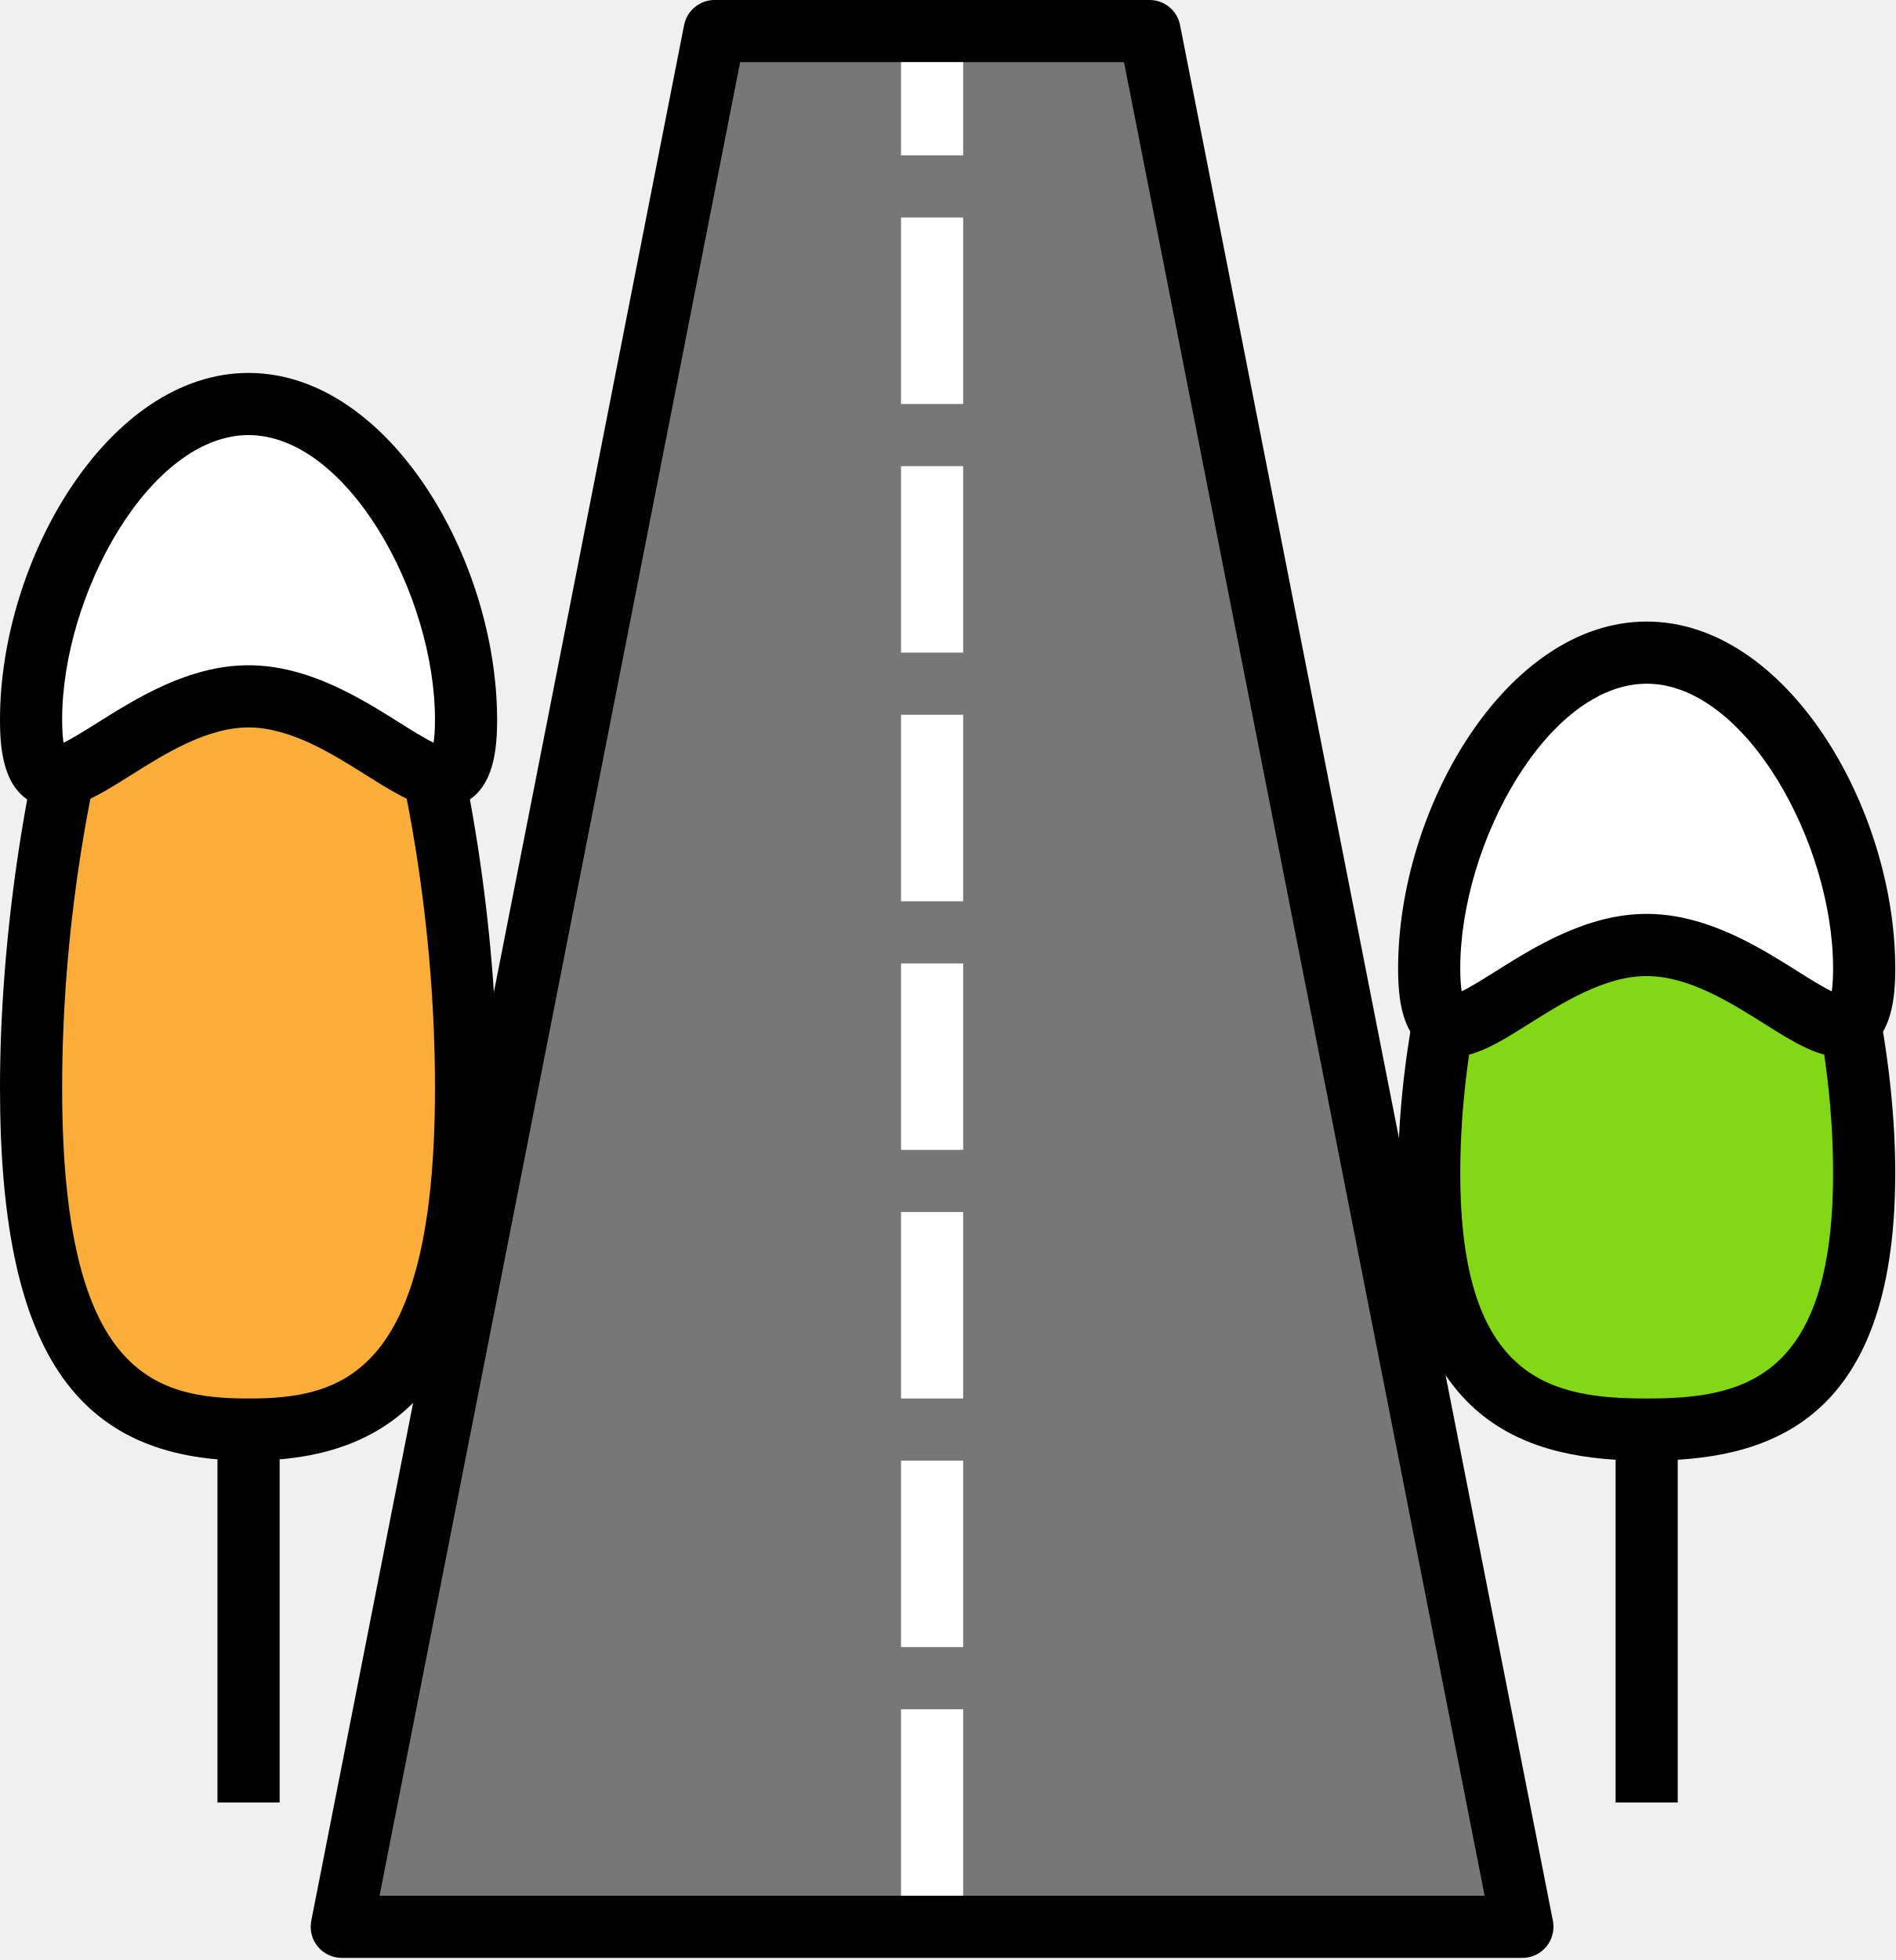
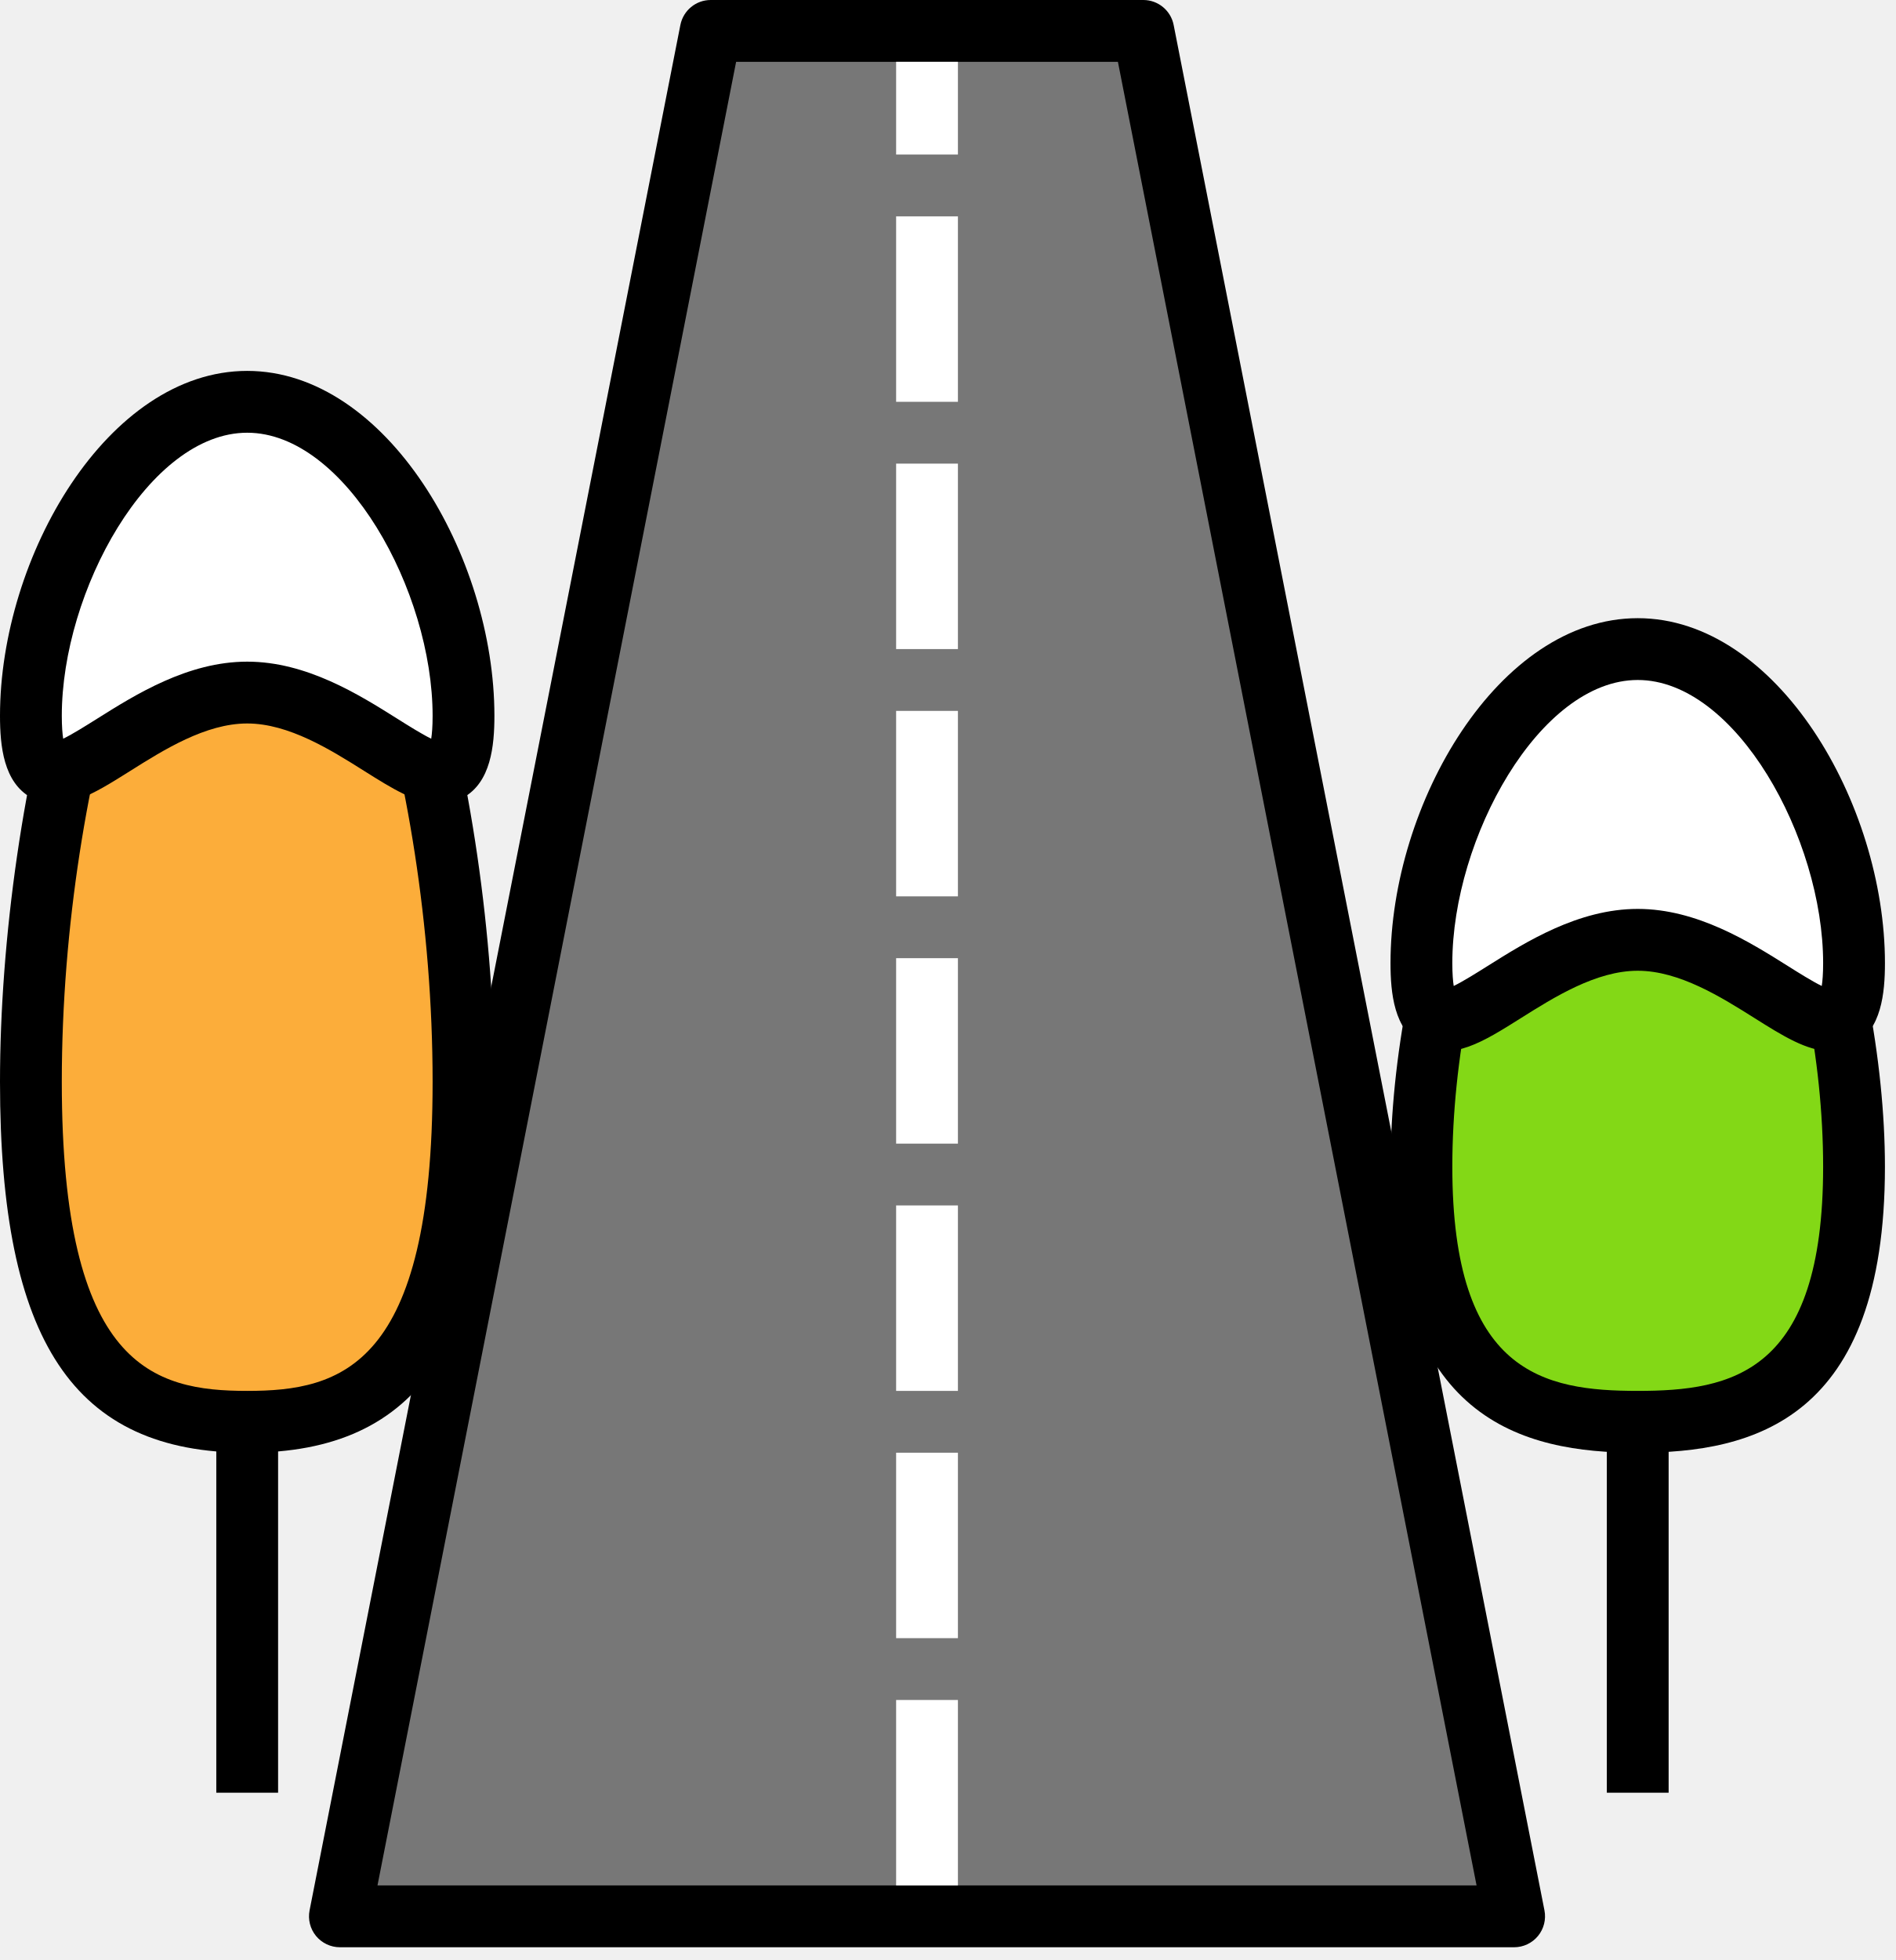
- <svg xmlns="http://www.w3.org/2000/svg" width="531" height="549" viewBox="0 0 531 549" fill="none">
-   <path d="M5.803 -6.0187e-06H0V40.623H5.803V-6.0187e-06Z" transform="translate(60.9316 383.016) scale(3)" fill="black" />
-   <path d="M5.803 -6.0187e-06H-4.98099e-06V40.623H5.803V-6.0187e-06Z" transform="translate(452.654 383.016) scale(3)" fill="black" />
-   <path d="M20.312 92.853C31.529 92.853 40.623 88.178 40.623 60.935C40.623 33.692 31.529 -8.30165e-07 20.312 -8.30165e-07C9.094 -8.30165e-07 -5.18853e-08 33.691 -5.18853e-08 60.934C-5.18853e-08 88.178 9.094 92.853 20.312 92.853Z" transform="translate(8.7041 121.868) scale(3)" fill="#FCAD3A" />
-   <path d="M23.213 98.656C6.942 98.656 5.99924e-08 88.242 5.99924e-08 63.836C5.99924e-08 37.18 8.832 9.33936e-07 23.213 9.33936e-07C37.593 9.33936e-07 46.426 37.18 46.426 63.836C46.426 88.242 39.484 98.656 23.213 98.656ZM23.213 5.804C15.772 5.804 5.803 34.495 5.803 63.836C5.803 90.613 14.403 92.853 23.213 92.853C32.022 92.853 40.623 90.613 40.623 63.836C40.623 34.495 30.654 5.804 23.213 5.804Z" transform="translate(0 113.163) scale(3)" fill="black" />
-   <path d="M20.312 27.296C31.529 27.296 40.623 42.658 40.623 29.479C40.623 16.3 31.529 7.00452e-07 20.312 7.00452e-07C9.094 7.00452e-07 -5.18853e-08 16.3 -5.18853e-08 29.479C-5.18853e-08 42.659 9.094 27.296 20.312 27.296Z" transform="translate(8.7041 113.164) scale(3)" fill="white" />
-   <path d="M41.277 40.638C39.101 40.638 36.791 39.185 34.225 37.571C31.059 35.578 27.118 33.099 23.213 33.099C19.308 33.099 15.367 35.578 12.201 37.571C8.744 39.745 5.765 41.628 2.923 40.06C0.332 38.627 5.99924e-08 35.204 5.99924e-08 32.381C5.99924e-08 17.407 10.138 -5.44796e-07 23.213 -5.44796e-07C36.288 -5.44796e-07 46.426 17.407 46.426 32.381C46.426 35.203 46.093 38.626 43.501 40.058C42.77 40.462 42.031 40.638 41.277 40.638ZM23.213 27.295C28.79 27.295 33.717 30.395 37.316 32.657C38.328 33.294 39.612 34.1 40.492 34.529C40.563 34.073 40.623 33.387 40.623 32.381C40.623 20.666 32.426 5.804 23.213 5.804C14 5.804 5.803 20.666 5.803 32.381C5.803 33.386 5.863 34.073 5.934 34.529C6.814 34.1 8.098 33.294 9.11 32.657C12.709 30.395 17.636 27.295 23.213 27.295Z" transform="translate(0 104.458) scale(3)" fill="black" />
-   <path d="M20.312 69.639C31.529 69.639 40.623 66.133 40.623 45.701C40.623 25.269 31.529 -1.50467e-06 20.312 -1.50467e-06C9.094 -1.50467e-06 -1.34902e-06 25.269 -1.34902e-06 45.701C-1.34902e-06 66.133 9.094 69.639 20.312 69.639Z" transform="translate(400.424 191.509) scale(3)" fill="#83D816" />
-   <path d="M23.213 75.443C12.406 75.443 3.42443e-06 72.392 3.42443e-06 48.603C3.42443e-06 28.786 9.042 -2.74992e-06 23.213 -2.74992e-06C37.384 -2.74992e-06 46.426 28.786 46.426 48.603C46.426 72.392 34.02 75.443 23.213 75.443ZM23.213 5.804C14.916 5.804 5.803 28.203 5.803 48.603C5.803 68.016 14.403 69.639 23.213 69.639C32.022 69.639 40.623 68.016 40.623 48.603C40.623 28.203 31.51 5.804 23.213 5.804Z" transform="translate(391.72 182.802) scale(3)" fill="black" />
-   <path d="M20.312 27.296C31.529 27.296 40.623 42.659 40.623 29.479C40.623 16.3 31.529 -2.74992e-06 20.312 -2.74992e-06C9.094 -2.74992e-06 -1.34902e-06 16.3 -1.34902e-06 29.479C-1.34902e-06 42.659 9.094 27.296 20.312 27.296Z" transform="translate(400.424 182.802) scale(3)" fill="white" />
-   <path d="M41.278 40.638C39.102 40.638 36.792 39.185 34.226 37.571C31.06 35.578 27.119 33.099 23.214 33.099C19.309 33.099 15.368 35.578 12.203 37.571C8.748 39.745 5.764 41.63 2.925 40.06C0.332 38.628 -5.60361e-06 35.204 -5.60361e-06 32.382C0.001 17.407 10.14 2.02353e-06 23.215 2.02353e-06C36.289 2.02353e-06 46.428 17.407 46.428 32.381C46.428 35.203 46.095 38.626 43.503 40.058C42.771 40.462 42.033 40.638 41.278 40.638ZM23.214 27.294C28.791 27.294 33.718 30.395 37.318 32.657C38.329 33.293 39.613 34.1 40.494 34.528C40.565 34.072 40.624 33.386 40.624 32.381C40.624 20.665 32.427 5.803 23.214 5.803C14.001 5.803 5.804 20.665 5.804 32.381C5.804 33.386 5.864 34.072 5.935 34.528C6.816 34.1 8.1 33.293 9.111 32.657C12.71 30.395 17.637 27.294 23.214 27.294Z" transform="translate(391.717 174.098) scale(3)" fill="black" />
-   <path d="M34.82 5.99924e-08H75.442L110.262 177H-7.7828e-07L34.82 5.99924e-08Z" transform="translate(95.7539 8.7052) scale(3)" fill="#777777" />
-   <path d="M113.164 182.803H2.902C2.035 182.803 1.214 182.414 0.661 181.746C0.111 181.075 -0.113 180.195 0.054 179.343L34.874 2.343C35.144 0.981 36.336 0 37.722 0H78.345C79.73 0 80.923 0.981 81.192 2.342L116.012 179.342C116.179 180.193 115.956 181.074 115.406 181.744C114.853 182.414 114.032 182.803 113.164 182.803ZM6.431 177H109.637L75.958 5.803H40.108L6.431 177Z" transform="translate(87.0469) scale(3)" fill="black" />
-   <path d="M5.803 171.197H1.29713e-06V153.787H5.803V171.197ZM5.803 147.983H1.29713e-06V130.574H5.803V147.983ZM5.803 124.771H1.29713e-06V107.361H5.803V124.771ZM5.803 101.558H1.29713e-06V84.148H5.803V101.558ZM5.803 78.344H1.29713e-06V60.934H5.803V78.344ZM5.803 55.131H1.29713e-06V37.721H5.803V55.131ZM5.803 31.918H1.29713e-06V14.508H5.803V31.918ZM5.803 8.705H1.29713e-06V-5.18853e-08H5.803V8.705Z" transform="translate(252.442 17.4093) scale(3)" fill="white" />
+ <svg xmlns="http://www.w3.org/2000/svg" width="89" height="92" viewBox="0 0 89 92" fill="none">
+   <path d="M5.803 -6.0187e-06H0V40.623H5.803V-6.0187e-06Z" transform="translate(10.1553 63.8359) scale(0.5)" fill="black" />
+   <path d="M5.803 -6.0187e-06H-4.98099e-06V40.623H5.803V-6.0187e-06Z" transform="translate(75.4424 63.8359) scale(0.5)" fill="black" />
+   <path d="M20.312 92.853C31.529 92.853 40.623 88.178 40.623 60.935C40.623 33.692 31.529 -8.30165e-07 20.312 -8.30165e-07C9.094 -8.30165e-07 -5.18853e-08 33.691 -5.18853e-08 60.934C-5.18853e-08 88.178 9.094 92.853 20.312 92.853Z" transform="translate(1.45068 20.3114) scale(0.5)" fill="#FCAD3A" />
+   <path d="M23.213 98.656C6.942 98.656 5.99924e-08 88.242 5.99924e-08 63.836C5.99924e-08 37.18 8.832 9.33936e-07 23.213 9.33936e-07C37.593 9.33936e-07 46.426 37.18 46.426 63.836C46.426 88.242 39.484 98.656 23.213 98.656ZM23.213 5.804C15.772 5.804 5.803 34.495 5.803 63.836C5.803 90.613 14.403 92.853 23.213 92.853C32.022 92.853 40.623 90.613 40.623 63.836C40.623 34.495 30.654 5.804 23.213 5.804Z" transform="translate(0 18.8605) scale(0.5)" fill="black" />
+   <path d="M20.312 27.296C31.529 27.296 40.623 42.658 40.623 29.479C40.623 16.3 31.529 7.00452e-07 20.312 7.00452e-07C9.094 7.00452e-07 -5.18853e-08 16.3 -5.18853e-08 29.479C-5.18853e-08 42.659 9.094 27.296 20.312 27.296Z" transform="translate(1.45068 18.8607) scale(0.5)" fill="white" />
+   <path d="M41.277 40.638C39.101 40.638 36.791 39.185 34.225 37.571C31.059 35.578 27.118 33.099 23.213 33.099C19.308 33.099 15.367 35.578 12.201 37.571C8.744 39.745 5.765 41.628 2.923 40.06C0.332 38.627 5.99924e-08 35.204 5.99924e-08 32.381C5.99924e-08 17.407 10.138 -5.44796e-07 23.213 -5.44796e-07C36.288 -5.44796e-07 46.426 17.407 46.426 32.381C46.426 35.203 46.093 38.626 43.501 40.058C42.77 40.462 42.031 40.638 41.277 40.638ZM23.213 27.295C28.79 27.295 33.717 30.395 37.316 32.657C38.328 33.294 39.612 34.1 40.492 34.529C40.563 34.073 40.623 33.387 40.623 32.381C40.623 20.666 32.426 5.804 23.213 5.804C14 5.804 5.803 20.666 5.803 32.381C5.803 33.386 5.863 34.073 5.934 34.529C6.814 34.1 8.098 33.294 9.11 32.657C12.709 30.395 17.636 27.295 23.213 27.295Z" transform="translate(0 17.4096) scale(0.5)" fill="black" />
+   <path d="M20.312 69.639C31.529 69.639 40.623 66.133 40.623 45.701C40.623 25.269 31.529 -1.50467e-06 20.312 -1.50467e-06C9.094 -1.50467e-06 -1.34902e-06 25.269 -1.34902e-06 45.701C-1.34902e-06 66.133 9.094 69.639 20.312 69.639Z" transform="translate(66.7373 31.9181) scale(0.5)" fill="#83D816" />
+   <path d="M23.213 75.443C12.406 75.443 3.42443e-06 72.392 3.42443e-06 48.603C3.42443e-06 28.786 9.042 -2.74992e-06 23.213 -2.74992e-06C37.384 -2.74992e-06 46.426 28.786 46.426 48.603C46.426 72.392 34.02 75.443 23.213 75.443ZM23.213 5.804C14.916 5.804 5.803 28.203 5.803 48.603C5.803 68.016 14.403 69.639 23.213 69.639C32.022 69.639 40.623 68.016 40.623 48.603C40.623 28.203 31.51 5.804 23.213 5.804Z" transform="translate(65.2866 30.467) scale(0.5)" fill="black" />
+   <path d="M20.312 27.296C31.529 27.296 40.623 42.659 40.623 29.479C40.623 16.3 31.529 -2.74992e-06 20.312 -2.74992e-06C9.094 -2.74992e-06 -1.34902e-06 16.3 -1.34902e-06 29.479C-1.34902e-06 42.659 9.094 27.296 20.312 27.296Z" transform="translate(66.7373 30.467) scale(0.5)" fill="white" />
+   <path d="M41.278 40.638C39.102 40.638 36.792 39.185 34.226 37.571C31.06 35.578 27.119 33.099 23.214 33.099C19.309 33.099 15.368 35.578 12.203 37.571C8.748 39.745 5.764 41.63 2.925 40.06C0.332 38.628 -5.60361e-06 35.204 -5.60361e-06 32.382C0.001 17.407 10.14 2.02353e-06 23.215 2.02353e-06C36.289 2.02353e-06 46.428 17.407 46.428 32.381C46.428 35.203 46.095 38.626 43.503 40.058C42.771 40.462 42.033 40.638 41.278 40.638ZM23.214 27.294C28.791 27.294 33.718 30.395 37.318 32.657C38.329 33.293 39.613 34.1 40.494 34.528C40.565 34.072 40.624 33.386 40.624 32.381C40.624 20.665 32.427 5.803 23.214 5.803C14.001 5.803 5.804 20.665 5.804 32.381C5.804 33.386 5.864 34.072 5.935 34.528C6.816 34.1 8.1 33.293 9.111 32.657C12.71 30.395 17.637 27.294 23.214 27.294Z" transform="translate(65.2861 29.0163) scale(0.5)" fill="black" />
+   <path d="M34.82 5.99924e-08H75.442L110.262 177H-7.7828e-07L34.82 5.99924e-08Z" transform="translate(15.959 1.45087) scale(0.5)" fill="#777777" />
+   <path d="M113.164 182.803H2.902C2.035 182.803 1.214 182.414 0.661 181.746C0.111 181.075 -0.113 180.195 0.054 179.343L34.874 2.343C35.144 0.981 36.336 0 37.722 0H78.345C79.73 0 80.923 0.981 81.192 2.342L116.012 179.342C116.179 180.193 115.956 181.074 115.406 181.744C114.853 182.414 114.032 182.803 113.164 182.803ZM6.431 177H109.637L75.958 5.803H40.108L6.431 177Z" transform="translate(14.5078) scale(0.5)" fill="black" />
+   <path d="M5.803 171.197H1.29713e-06V153.787H5.803V171.197ZM5.803 147.983H1.29713e-06V130.574H5.803V147.983ZM5.803 124.771H1.29713e-06V107.361H5.803V124.771ZM5.803 101.558H1.29713e-06V84.148H5.803V101.558ZM5.803 78.344H1.29713e-06V60.934H5.803V78.344ZM5.803 55.131H1.29713e-06V37.721H5.803V55.131ZM5.803 31.918H1.29713e-06V14.508H5.803V31.918ZM5.803 8.705H1.29713e-06V-5.18853e-08H5.803V8.705Z" transform="translate(42.0737 2.90155) scale(0.5)" fill="white" />
</svg>
